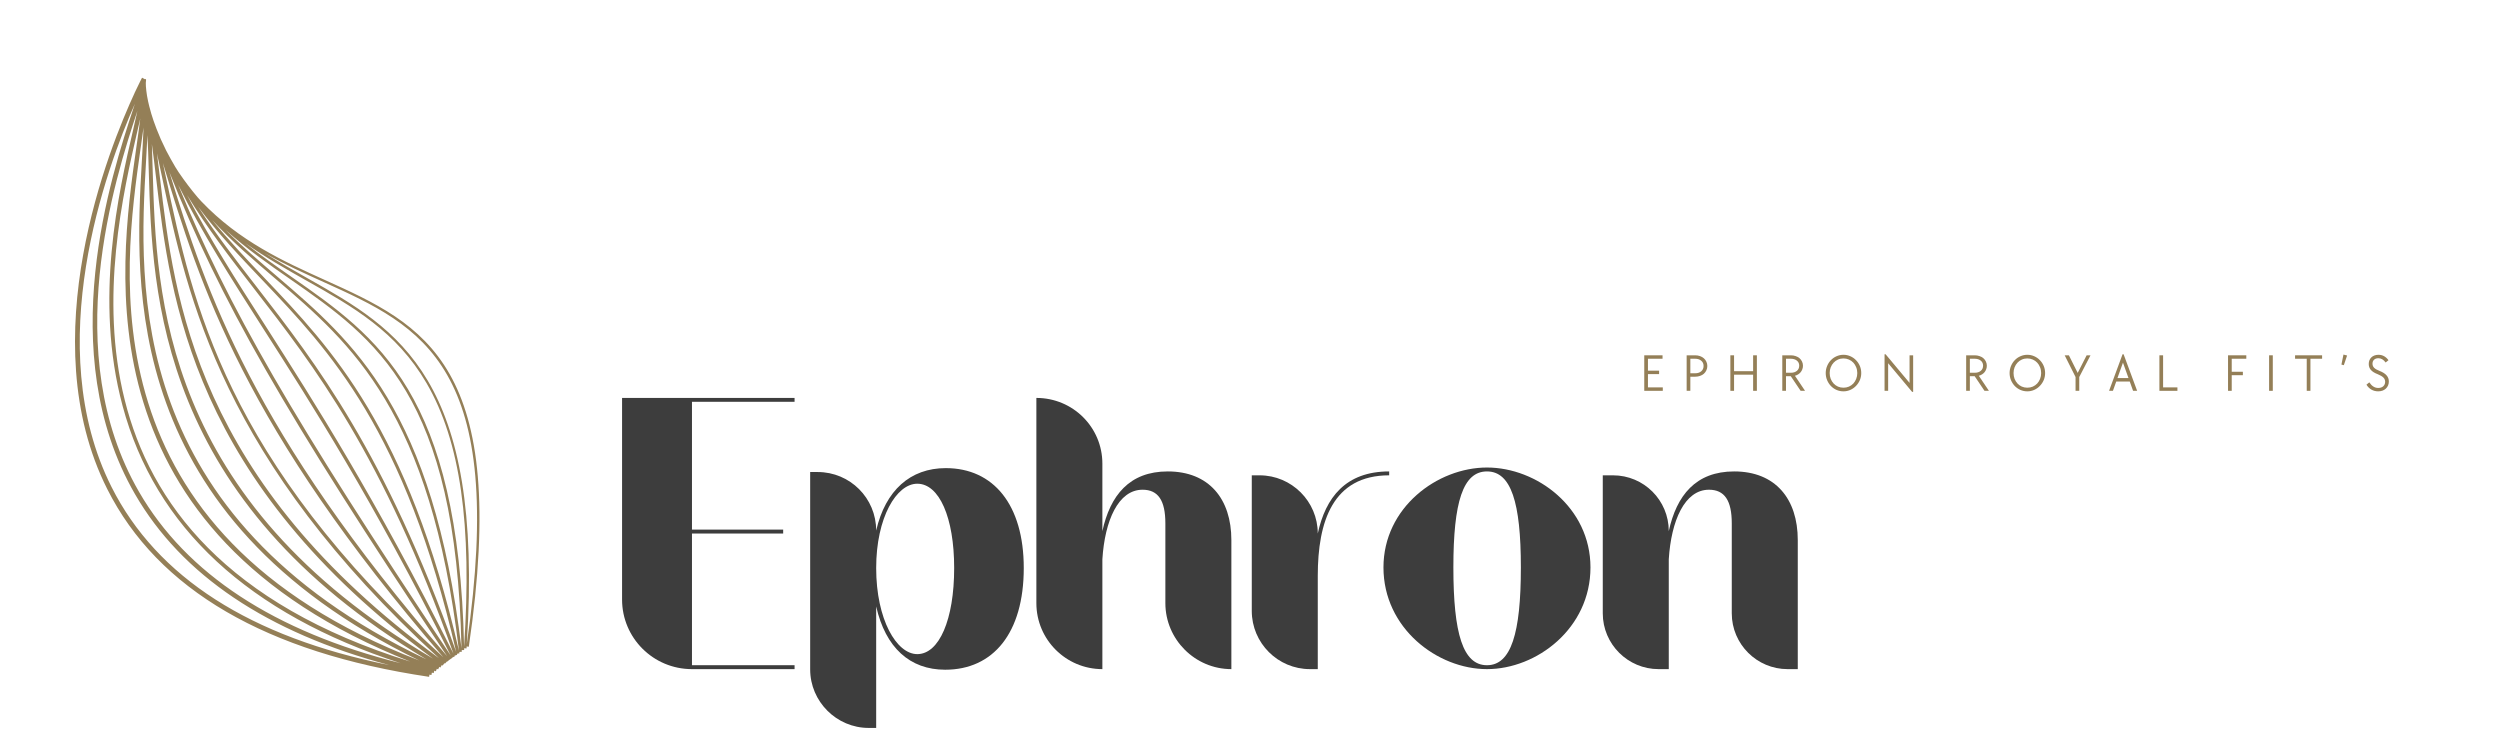
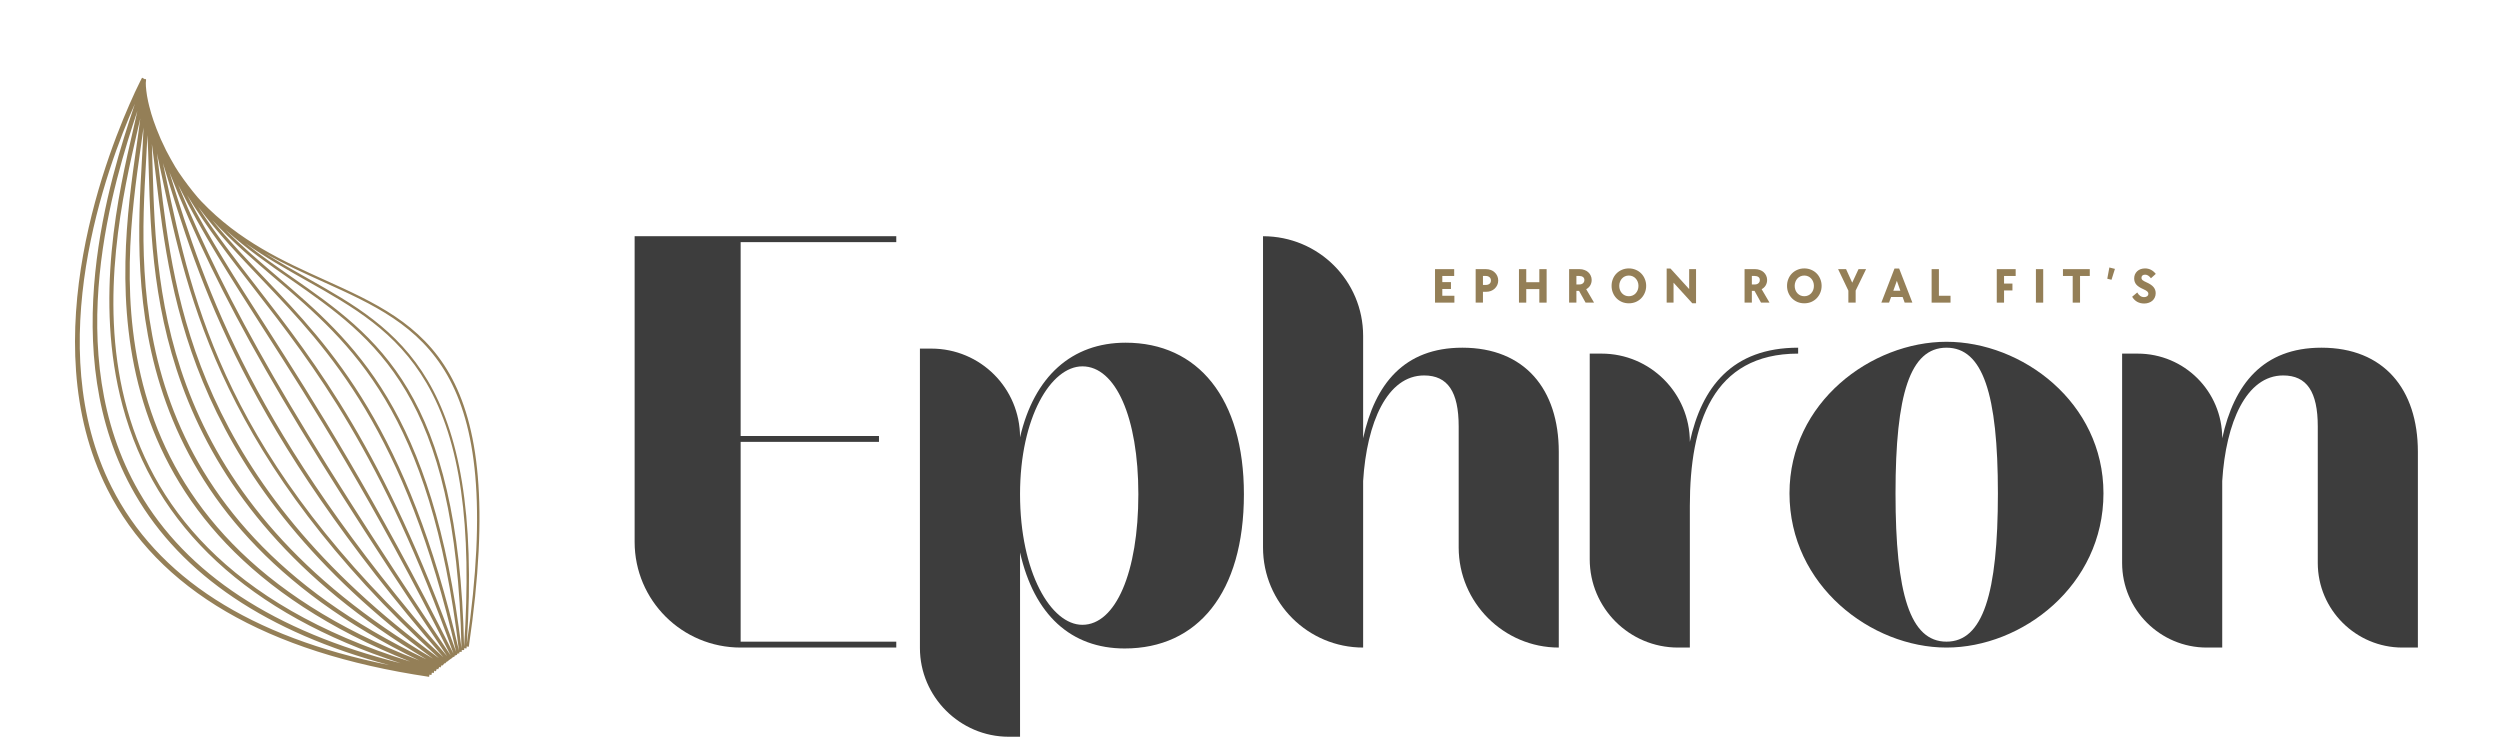
<svg xmlns="http://www.w3.org/2000/svg" width="1000" zoomAndPan="magnify" viewBox="0 0 750 225" height="300" preserveAspectRatio="xMidYMid meet" version="1.0">
  <defs>
    <g />
-     <clipPath id="bf3266207b">
+     <clipPath id="6c9b81fb85">
      <path d="M 22.5 23.309 L 143.848 23.309 L 143.848 203.051 L 22.5 203.051 Z M 22.5 23.309 " clip-rule="nonzero" />
    </clipPath>
  </defs>
-   <g clip-path="url(#bf3266207b)">
+   <g clip-path="url(#6c9b81fb85)">
    <path fill="#947f57" d="M 140.039 193.191 C 145.188 113.359 119.508 98.859 92.359 83.531 C 88.039 81.098 83.695 78.645 79.41 75.918 C 85.332 79.297 91.324 82.008 97.109 84.621 C 126.617 97.988 152.145 109.52 140.039 193.191 Z M 139.227 193.973 C 137.547 117.969 113.258 101.051 87.57 83.145 C 82.906 79.898 78.195 76.613 73.59 72.93 C 79.594 77.207 85.816 80.723 91.969 84.199 C 105.852 92.016 118.918 99.41 127.957 114.934 C 138.094 132.32 141.672 157.445 139.227 193.973 Z M 83.188 82.977 C 77.879 78.441 72.668 73.98 67.691 68.98 C 73.988 74.656 80.59 79.254 87.109 83.789 C 112.723 101.625 136.859 118.465 138.445 194.496 C 129.82 122.902 106.133 102.609 83.188 82.977 Z M 79.418 83.477 C 74.004 77.793 68.699 72.23 63.676 66.023 C 69.668 72.535 76.074 78.016 82.633 83.625 C 105.516 103.184 129.172 123.449 137.691 195.234 C 122.332 128.559 99.527 104.598 79.418 83.477 Z M 76.961 86.008 C 70.707 77.941 64.84 70.371 59.43 62.023 C 65.484 70.156 72.031 77.031 78.758 84.086 C 98.805 105.148 121.535 129.02 136.859 195.59 C 115.492 135.676 95.008 109.281 76.961 86.008 Z M 79.824 98.039 C 70.637 83.727 62.934 71.684 56.113 58.512 C 62.227 68.527 68.953 77.227 76.203 86.582 C 94.25 109.844 114.707 136.195 136.043 196.102 C 112.395 148.949 94.328 120.723 79.824 98.039 Z M 53.473 55.488 C 60.734 70.078 68.984 82.969 78.957 98.559 C 93.484 121.254 111.566 149.465 135.199 196.629 C 87.695 125.578 68.289 91.77 53.473 55.488 Z M 50.812 51.625 C 65.875 89.578 84.875 123.199 134.125 196.844 C 75.82 129.438 61.922 87.883 50.812 51.625 Z M 49.844 53.477 C 49.52 51.941 49.199 50.418 48.871 48.914 C 60.145 85.926 73.207 127.945 133.004 197.168 C 67.68 137.59 57.781 90.973 49.844 53.477 Z M 47.996 53.402 C 47.691 50.852 47.395 48.395 47.094 46.012 C 47.645 48.531 48.184 51.098 48.738 53.699 C 56.297 89.266 66.598 137.855 131.664 197.434 C 58.75 144.277 52.266 89.664 47.996 53.402 Z M 45.816 51.41 C 45.738 48.523 45.664 45.793 45.562 43.219 C 46.012 46.488 46.422 49.922 46.848 53.531 C 51.137 89.816 57.609 144.367 129.883 197.559 C 48.668 149.801 46.895 88.301 45.816 51.41 Z M 43.82 48.266 C 43.977 45.527 44.125 42.945 44.23 40.523 C 44.41 43.871 44.523 47.504 44.633 51.441 C 45.684 88.383 47.457 149.793 127.883 197.785 C 37.672 154.809 41.672 85.676 43.82 48.266 Z M 42.227 44.16 C 42.531 42.059 42.809 40.086 43.055 38.246 C 42.953 41.262 42.762 44.594 42.562 48.191 C 40.41 85.652 36.441 154.754 125.742 198.129 C 25.723 159.586 36.836 81.879 42.227 44.16 Z M 41.266 39.078 C 41.559 37.836 41.828 36.664 42.082 35.559 C 41.773 38.102 41.371 40.938 40.934 43.992 C 35.547 81.742 24.48 159.285 123.07 198.473 C 12.445 164.039 32.562 76.797 41.266 39.078 Z M 41.691 147.523 C 17.574 105.816 34.516 53.555 41.219 33.262 C 40.852 34.953 40.43 36.805 39.977 38.781 C 35.559 57.84 28.18 89.781 36.777 121.777 C 46.547 158.207 74.582 184.133 120.191 198.965 C 82.316 189.453 55.93 172.16 41.691 147.523 Z M 33.465 146.102 C 12.145 103.754 32.008 50.219 40.469 31.129 C 40.34 31.516 40.215 31.902 40.086 32.293 C 33.465 52.352 15.867 105.602 40.492 148.227 C 54.523 172.52 80.141 189.742 116.742 199.516 C 75.105 191.137 47.113 173.215 33.465 146.102 Z M 97.406 83.973 C 85.102 78.41 71.809 72.391 60.383 60.395 C 60.008 59.984 59.633 59.574 59.258 59.152 C 57.312 56.844 55.422 54.367 53.598 51.676 C 53.258 51.145 52.91 50.609 52.574 50.062 C 51.641 48.48 50.73 46.844 49.844 45.148 C 49.297 44.043 48.766 42.906 48.234 41.754 C 47.805 40.742 47.383 39.699 46.961 38.66 C 46.656 37.824 46.348 36.98 46.039 36.145 C 45.824 35.461 45.602 34.777 45.383 34.102 C 45.176 33.336 44.973 32.574 44.762 31.824 C 44.656 31.352 44.543 30.879 44.43 30.414 C 44.332 29.84 44.223 29.293 44.109 28.746 C 44.051 28.211 43.973 27.703 43.891 27.207 C 43.867 26.742 43.82 26.309 43.77 25.898 C 43.777 25.535 43.773 25.191 43.742 24.891 C 43.797 24.559 43.82 24.285 43.809 24.066 C 43.832 24.016 43.852 23.988 43.855 23.973 L 43.797 23.945 C 43.789 23.848 43.77 23.758 43.742 23.68 L 43.477 23.77 L 42.617 23.309 C 42.562 23.402 41.844 24.781 40.699 27.207 L 40.695 27.211 C 40.695 27.215 40.695 27.215 40.695 27.215 C 40.656 27.297 40.625 27.371 40.586 27.453 L 40.551 27.469 C 40.551 27.484 40.555 27.492 40.559 27.508 C 40.535 27.559 40.512 27.617 40.488 27.664 L 40.418 27.695 C 40.43 27.715 40.434 27.738 40.441 27.762 C 32.887 44.016 9.434 101.594 32.191 146.75 C 47.348 176.855 79.844 195.805 128.734 203.051 L 128.832 202.387 C 129.031 202.426 129.219 202.473 129.422 202.512 L 129.566 201.785 C 129.746 201.836 129.922 201.891 130.102 201.938 L 130.289 201.211 C 130.453 201.266 130.605 201.328 130.766 201.387 L 131.043 200.633 C 131.176 200.691 131.301 200.754 131.434 200.812 L 131.789 200.066 C 131.898 200.129 132.004 200.191 132.117 200.262 L 132.547 199.496 C 132.629 199.559 132.715 199.621 132.801 199.684 L 133.32 198.945 C 133.379 198.992 133.43 199.047 133.488 199.094 L 134.09 198.434 C 134.109 198.457 134.129 198.477 134.148 198.5 L 134.848 197.922 C 134.848 197.922 134.852 197.926 134.852 197.93 L 135.688 197.355 C 135.672 197.336 135.656 197.316 135.641 197.297 L 136.441 196.898 C 136.41 196.832 136.383 196.781 136.355 196.723 L 137.164 196.434 C 137.129 196.34 137.094 196.254 137.066 196.16 L 137.863 195.969 C 137.836 195.844 137.805 195.723 137.777 195.594 L 138.566 195.508 C 138.547 195.348 138.527 195.191 138.508 195.023 L 139.25 195.008 C 139.25 194.828 139.246 194.652 139.238 194.477 L 139.957 194.527 C 139.965 194.328 139.98 194.133 139.992 193.926 L 140.641 194.031 C 153.098 109.152 127.273 97.484 97.406 83.973 " fill-opacity="1" fill-rule="nonzero" />
  </g>
  <g fill="#3d3d3d" fill-opacity="1">
-     <g transform="translate(179.3308, 200.7372)">
+     <g transform="translate(179.3308, 194.2683)">
      <g>
-         <path d="M 28.262 -1.172 L 28.262 -40.68 L 55.621 -40.68 L 55.621 -41.852 L 28.262 -41.852 L 28.262 -80.191 L 59.039 -80.191 L 59.039 -81.359 L 7.289 -81.359 L 7.289 -20.879 C 7.289 -9.359 16.648 0 28.262 0 L 59.039 0 L 59.039 -1.172 Z M 28.262 -1.172 " />
+         <path d="M 42.863 -1.773 L 42.863 -61.703 L 84.363 -61.703 L 84.363 -63.477 L 42.863 -63.477 L 42.863 -121.629 L 89.551 -121.629 L 89.551 -123.402 L 11.059 -123.402 L 11.059 -31.672 C 11.059 -14.195 25.254 0 42.863 0 L 89.551 0 L 89.551 -1.773 Z M 42.863 -1.773 " />
      </g>
    </g>
  </g>
  <g fill="#3d3d3d" fill-opacity="1">
-     <g transform="translate(236.9307, 200.7372)">
+     <g transform="translate(266.6964, 194.2683)">
      <g>
-         <path d="M 46.621 0.18 C 61.02 0.18 70.199 -10.801 70.199 -30.328 C 70.199 -49.32 61.109 -60.301 46.801 -60.301 C 36.18 -60.301 28.711 -53.641 25.922 -41.578 C 25.922 -51.301 18.09 -59.129 8.371 -59.129 L 6.121 -59.129 L 6.121 0.09 C 6.121 9.719 14.039 17.641 23.672 17.641 L 25.922 17.641 L 25.922 -18.809 C 28.711 -6.48 36 0.18 46.621 0.18 Z M 25.922 -30.328 C 25.922 -45.539 32.039 -55.621 38.25 -55.621 C 44.82 -55.621 49.32 -45.539 49.32 -30.328 C 49.32 -14.852 44.82 -4.5 38.25 -4.5 C 32.039 -4.5 25.922 -14.852 25.922 -30.328 Z M 25.922 -30.328 " />
+         <path d="M 70.711 0.273 C 92.555 0.273 106.477 -16.383 106.477 -46.004 C 106.477 -74.809 92.691 -91.461 70.984 -91.461 C 54.875 -91.461 43.547 -81.359 39.316 -63.066 C 39.316 -77.809 27.438 -89.688 12.695 -89.688 L 9.281 -89.688 L 9.281 0.137 C 9.281 14.742 21.297 26.754 35.902 26.754 L 39.316 26.754 L 39.316 -28.531 C 43.547 -9.828 54.605 0.273 70.711 0.273 Z M 39.316 -46.004 C 39.316 -69.074 48.598 -84.363 58.016 -84.363 C 67.98 -84.363 74.809 -69.074 74.809 -46.004 C 74.809 -22.523 67.98 -6.824 58.016 -6.824 C 48.598 -6.824 39.316 -22.523 39.316 -46.004 Z M 39.316 -46.004 " />
      </g>
    </g>
  </g>
  <g fill="#3d3d3d" fill-opacity="1">
-     <g transform="translate(304.7907, 200.7372)">
+     <g transform="translate(369.624, 194.2683)">
      <g>
-         <path d="M 45.539 -59.309 C 34.02 -59.309 28.262 -52.109 25.922 -41.398 L 25.922 -61.648 C 25.922 -72.539 17.102 -81.359 6.121 -81.359 L 6.121 -19.801 C 6.121 -8.82 15.031 0 25.922 0 L 25.922 -32.941 C 26.641 -44.551 30.691 -53.82 37.98 -53.82 C 42.66 -53.82 44.82 -50.578 44.82 -43.738 L 44.82 -19.801 C 44.82 -8.91 53.73 0 64.621 0 L 64.621 -38.699 C 64.621 -51.121 57.871 -59.309 45.539 -59.309 Z M 45.539 -59.309 " />
+         <path d="M 69.074 -89.961 C 51.602 -89.961 42.863 -79.039 39.316 -62.793 L 39.316 -93.508 C 39.316 -110.027 25.938 -123.402 9.281 -123.402 L 9.281 -30.031 C 9.281 -13.379 22.797 0 39.316 0 L 39.316 -49.961 C 40.406 -67.57 46.551 -81.633 57.605 -81.633 C 64.707 -81.633 67.98 -76.719 67.98 -66.344 L 67.98 -30.031 C 67.98 -13.516 81.496 0 98.012 0 L 98.012 -58.699 C 98.012 -77.535 87.773 -89.961 69.074 -89.961 Z M 69.074 -89.961 " />
      </g>
    </g>
  </g>
  <g fill="#3d3d3d" fill-opacity="1">
-     <g transform="translate(369.4106, 200.7372)">
+     <g transform="translate(467.6372, 194.2683)">
      <g>
-         <path d="M 47.34 -58.141 L 47.34 -59.309 C 34.289 -59.309 28.262 -51.48 25.922 -40.68 C 25.922 -50.309 18.09 -58.141 8.461 -58.141 L 6.121 -58.141 L 6.121 -17.461 C 6.121 -7.828 13.949 0 23.578 0 L 25.922 0 L 25.922 -27.988 C 25.922 -44.281 30.422 -58.141 47.34 -58.141 Z M 47.34 -58.141 " />
+         <path d="M 71.805 -88.184 L 71.805 -89.961 C 52.012 -89.961 42.863 -78.082 39.316 -61.703 C 39.316 -76.309 27.438 -88.184 12.832 -88.184 L 9.281 -88.184 L 9.281 -26.484 C 9.281 -11.875 21.16 0 35.766 0 L 39.316 0 L 39.316 -42.453 C 39.316 -67.164 46.141 -88.184 71.805 -88.184 Z M 71.805 -88.184 " />
      </g>
    </g>
  </g>
  <g fill="#3d3d3d" fill-opacity="1">
-     <g transform="translate(411.8905, 200.7372)">
+     <g transform="translate(532.0693, 194.2683)">
      <g>
-         <path d="M 65.25 -30.512 C 65.25 -48.512 49.141 -60.48 34.199 -60.48 C 19.352 -60.48 3.148 -48.512 3.148 -30.512 C 3.148 -12.238 19.352 0 34.199 0 C 49.141 0 65.25 -12.238 65.25 -30.512 Z M 24.121 -30.512 C 24.121 -50.129 27 -59.309 34.199 -59.309 C 41.398 -59.309 44.371 -50.129 44.371 -30.512 C 44.371 -10.621 41.398 -1.172 34.199 -1.172 C 27 -1.172 24.121 -10.621 24.121 -30.512 Z M 24.121 -30.512 " />
+         <path d="M 98.969 -46.277 C 98.969 -73.578 74.535 -91.734 51.875 -91.734 C 29.348 -91.734 4.777 -73.578 4.777 -46.277 C 4.777 -18.566 29.348 0 51.875 0 C 74.535 0 98.969 -18.566 98.969 -46.277 Z M 36.586 -46.277 C 36.586 -76.035 40.953 -89.961 51.875 -89.961 C 62.793 -89.961 67.301 -76.035 67.301 -46.277 C 67.301 -16.109 62.793 -1.773 51.875 -1.773 C 40.953 -1.773 36.586 -16.109 36.586 -46.277 Z M 36.586 -46.277 " />
      </g>
    </g>
  </g>
  <g fill="#3d3d3d" fill-opacity="1">
-     <g transform="translate(474.7105, 200.7372)">
+     <g transform="translate(627.3524, 194.2683)">
      <g>
-         <path d="M 37.98 -53.82 C 42.66 -53.82 44.82 -50.578 44.82 -43.738 L 44.82 -16.738 C 44.82 -7.469 52.379 0 61.559 0 L 64.621 0 L 64.621 -38.699 C 64.621 -51.121 57.871 -59.309 45.539 -59.309 C 34.02 -59.309 28.262 -52.109 25.922 -41.398 C 25.922 -50.672 18.449 -58.141 9.18 -58.141 L 6.121 -58.141 L 6.121 -16.738 C 6.121 -7.469 13.68 0 22.859 0 L 25.922 0 L 25.922 -32.941 C 26.641 -44.551 30.691 -53.82 37.98 -53.82 Z M 37.98 -53.82 " />
+         <path d="M 57.605 -81.633 C 64.707 -81.633 67.98 -76.719 67.98 -66.344 L 67.98 -25.391 C 67.98 -11.332 79.449 0 93.371 0 L 98.012 0 L 98.012 -58.699 C 98.012 -77.535 87.773 -89.961 69.074 -89.961 C 51.602 -89.961 42.863 -79.039 39.316 -62.793 C 39.316 -76.855 27.984 -88.184 13.926 -88.184 L 9.281 -88.184 L 9.281 -25.391 C 9.281 -11.332 20.75 0 34.672 0 L 39.316 0 L 39.316 -49.961 C 40.406 -67.57 46.551 -81.633 57.605 -81.633 Z M 57.605 -81.633 " />
      </g>
    </g>
  </g>
  <g fill="#3d3d3d" fill-opacity="1">
-     <g transform="translate(539.3308, 200.7372)">
+     <g transform="translate(725.3663, 194.2683)">
      <g />
    </g>
  </g>
  <g fill="#947f57" fill-opacity="1">
-     <g transform="translate(491.8392, 117.2476)">
+     <g transform="translate(429.3796, 90.78964)">
      <g>
-         <path d="M 1.438 -10.656 L 6.922 -10.656 L 6.922 -9.625 L 2.547 -9.625 L 2.547 -6.047 L 5.891 -6.047 L 5.891 -5.016 L 2.547 -5.016 L 2.547 -1.031 L 7 -1.031 L 7 0 L 1.438 0 Z M 1.438 -10.656 " />
+         <path d="M 1.125 -10.047 L 6.875 -10.047 L 6.875 -8 L 3.312 -8 L 3.312 -6.156 L 5.906 -6.156 L 5.906 -4.094 L 3.312 -4.094 L 3.312 -2.062 L 6.938 -2.062 L 6.938 0 L 1.125 0 Z M 1.125 -10.047 " />
      </g>
    </g>
  </g>
  <g fill="#947f57" fill-opacity="1">
-     <g transform="translate(504.5567, 117.2476)">
+     <g transform="translate(441.5747, 90.78964)">
      <g>
-         <path d="M 1.438 -10.656 L 3.984 -10.656 C 4.504 -10.656 4.988 -10.578 5.438 -10.422 C 5.895 -10.266 6.285 -10.039 6.609 -9.75 C 6.93 -9.469 7.18 -9.129 7.359 -8.734 C 7.547 -8.336 7.641 -7.906 7.641 -7.438 C 7.641 -6.977 7.547 -6.551 7.359 -6.156 C 7.18 -5.758 6.93 -5.414 6.609 -5.125 C 6.285 -4.844 5.895 -4.625 5.438 -4.469 C 4.988 -4.312 4.504 -4.234 3.984 -4.234 L 2.547 -4.234 L 2.547 0 L 1.438 0 Z M 3.984 -5.266 C 4.742 -5.266 5.352 -5.461 5.812 -5.859 C 6.281 -6.254 6.516 -6.785 6.516 -7.453 C 6.516 -8.117 6.281 -8.645 5.812 -9.031 C 5.352 -9.426 4.742 -9.625 3.984 -9.625 L 2.547 -9.625 L 2.547 -5.266 Z M 3.984 -5.266 " />
+         <path d="M 1.125 -10.047 L 4.172 -10.047 C 4.711 -10.047 5.207 -9.961 5.656 -9.797 C 6.113 -9.629 6.504 -9.391 6.828 -9.078 C 7.16 -8.773 7.422 -8.414 7.609 -8 C 7.797 -7.582 7.891 -7.129 7.891 -6.641 C 7.891 -6.148 7.797 -5.695 7.609 -5.281 C 7.422 -4.875 7.164 -4.52 6.844 -4.219 C 6.531 -3.914 6.148 -3.676 5.703 -3.5 C 5.254 -3.332 4.77 -3.25 4.25 -3.25 L 3.312 -3.25 L 3.312 0 L 1.125 0 Z M 4.172 -5.312 C 4.629 -5.312 5 -5.426 5.281 -5.656 C 5.562 -5.895 5.703 -6.223 5.703 -6.641 C 5.703 -7.055 5.562 -7.383 5.281 -7.625 C 5 -7.875 4.629 -8 4.172 -8 L 3.312 -8 L 3.312 -5.312 Z M 4.172 -5.312 " />
      </g>
    </g>
  </g>
  <g fill="#947f57" fill-opacity="1">
-     <g transform="translate(517.6714, 117.2476)">
+     <g transform="translate(454.5647, 90.78964)">
      <g>
-         <path d="M 1.438 -10.656 L 2.547 -10.656 L 2.547 -5.891 L 8.266 -5.891 L 8.266 -10.656 L 9.391 -10.656 L 9.391 0 L 8.266 0 L 8.266 -4.844 L 2.547 -4.844 L 2.547 0 L 1.438 0 Z M 1.438 -10.656 " />
+         <path d="M 1.125 -10.047 L 3.312 -10.047 L 3.312 -6.125 L 7.234 -6.125 L 7.234 -10.047 L 9.422 -10.047 L 9.422 0 L 7.234 0 L 7.234 -4.062 L 3.312 -4.062 L 3.312 0 L 1.125 0 Z M 1.125 -10.047 " />
      </g>
    </g>
  </g>
  <g fill="#947f57" fill-opacity="1">
-     <g transform="translate(533.2492, 117.2476)">
+     <g transform="translate(469.6097, 90.78964)">
      <g>
-         <path d="M 1.438 -10.656 L 3.984 -10.656 C 4.504 -10.656 4.988 -10.578 5.438 -10.422 C 5.895 -10.273 6.285 -10.062 6.609 -9.781 C 6.93 -9.5 7.18 -9.164 7.359 -8.781 C 7.547 -8.395 7.641 -7.977 7.641 -7.531 C 7.641 -7.156 7.578 -6.805 7.453 -6.484 C 7.336 -6.16 7.176 -5.867 6.969 -5.609 C 6.758 -5.348 6.504 -5.125 6.203 -4.938 C 5.91 -4.75 5.586 -4.609 5.234 -4.516 L 8.266 0 L 6.938 0 L 3.984 -4.391 L 2.547 -4.391 L 2.547 0 L 1.438 0 Z M 3.984 -5.422 C 4.742 -5.422 5.352 -5.609 5.812 -5.984 C 6.281 -6.367 6.516 -6.891 6.516 -7.547 C 6.516 -8.18 6.281 -8.688 5.812 -9.062 C 5.352 -9.438 4.742 -9.625 3.984 -9.625 L 2.547 -9.625 L 2.547 -5.422 Z M 3.984 -5.422 " />
+         <path d="M 1.125 -10.047 L 4.281 -10.047 C 4.801 -10.047 5.281 -9.961 5.719 -9.797 C 6.164 -9.641 6.547 -9.414 6.859 -9.125 C 7.18 -8.844 7.43 -8.5 7.609 -8.094 C 7.797 -7.695 7.891 -7.266 7.891 -6.797 C 7.891 -6.191 7.742 -5.645 7.453 -5.156 C 7.16 -4.676 6.758 -4.301 6.25 -4.031 L 8.609 0 L 6.062 0 L 4.109 -3.531 L 3.312 -3.531 L 3.312 0 L 1.125 0 Z M 4.172 -5.453 C 4.641 -5.453 5.008 -5.57 5.281 -5.812 C 5.562 -6.051 5.703 -6.375 5.703 -6.781 C 5.703 -7.188 5.562 -7.488 5.281 -7.688 C 5 -7.895 4.629 -8 4.172 -8 L 3.312 -8 L 3.312 -5.453 Z M 4.172 -5.453 " />
      </g>
    </g>
  </g>
  <g fill="#947f57" fill-opacity="1">
-     <g transform="translate(546.9201, 117.2476)">
+     <g transform="translate(482.9447, 90.78964)">
      <g>
-         <path d="M 6.125 0.156 C 5.395 0.156 4.703 0.016 4.047 -0.266 C 3.398 -0.555 2.836 -0.945 2.359 -1.438 C 1.879 -1.938 1.5 -2.52 1.219 -3.188 C 0.938 -3.852 0.797 -4.566 0.797 -5.328 C 0.797 -6.078 0.938 -6.785 1.219 -7.453 C 1.5 -8.129 1.879 -8.711 2.359 -9.203 C 2.836 -9.703 3.398 -10.094 4.047 -10.375 C 4.703 -10.664 5.395 -10.812 6.125 -10.812 C 6.852 -10.812 7.539 -10.664 8.188 -10.375 C 8.832 -10.094 9.395 -9.703 9.875 -9.203 C 10.363 -8.711 10.75 -8.133 11.031 -7.469 C 11.312 -6.801 11.453 -6.086 11.453 -5.328 C 11.453 -4.578 11.312 -3.867 11.031 -3.203 C 10.75 -2.547 10.363 -1.969 9.875 -1.469 C 9.395 -0.969 8.832 -0.57 8.188 -0.281 C 7.539 0.008 6.852 0.156 6.125 0.156 Z M 6.125 -0.938 C 6.707 -0.938 7.254 -1.047 7.766 -1.266 C 8.273 -1.492 8.711 -1.801 9.078 -2.188 C 9.441 -2.582 9.727 -3.047 9.938 -3.578 C 10.156 -4.117 10.266 -4.703 10.266 -5.328 C 10.266 -5.953 10.156 -6.531 9.938 -7.062 C 9.727 -7.602 9.441 -8.066 9.078 -8.453 C 8.711 -8.848 8.273 -9.156 7.766 -9.375 C 7.254 -9.602 6.707 -9.719 6.125 -9.719 C 5.531 -9.719 4.977 -9.602 4.469 -9.375 C 3.969 -9.156 3.535 -8.848 3.172 -8.453 C 2.805 -8.066 2.516 -7.602 2.297 -7.062 C 2.086 -6.531 1.984 -5.953 1.984 -5.328 C 1.984 -4.703 2.086 -4.117 2.297 -3.578 C 2.516 -3.047 2.805 -2.582 3.172 -2.188 C 3.535 -1.801 3.969 -1.492 4.469 -1.266 C 4.977 -1.047 5.531 -0.938 6.125 -0.938 Z M 6.125 -0.938 " />
+         <path d="M 5.719 0.203 C 4.977 0.203 4.289 0.07 3.656 -0.188 C 3.031 -0.457 2.484 -0.828 2.016 -1.297 C 1.547 -1.773 1.18 -2.332 0.922 -2.969 C 0.66 -3.602 0.531 -4.289 0.531 -5.031 C 0.531 -5.77 0.66 -6.457 0.922 -7.094 C 1.18 -7.738 1.547 -8.297 2.016 -8.766 C 2.484 -9.234 3.031 -9.598 3.656 -9.859 C 4.289 -10.129 4.977 -10.266 5.719 -10.266 C 6.445 -10.266 7.129 -10.129 7.766 -9.859 C 8.398 -9.598 8.945 -9.234 9.406 -8.766 C 9.875 -8.297 10.238 -7.738 10.5 -7.094 C 10.77 -6.457 10.906 -5.77 10.906 -5.031 C 10.906 -4.289 10.77 -3.602 10.5 -2.969 C 10.238 -2.332 9.875 -1.773 9.406 -1.297 C 8.945 -0.828 8.398 -0.457 7.766 -0.188 C 7.129 0.07 6.445 0.203 5.719 0.203 Z M 5.719 -1.922 C 6.133 -1.922 6.516 -2 6.859 -2.156 C 7.211 -2.312 7.516 -2.523 7.766 -2.797 C 8.023 -3.078 8.227 -3.406 8.375 -3.781 C 8.52 -4.164 8.594 -4.582 8.594 -5.031 C 8.594 -5.469 8.52 -5.875 8.375 -6.25 C 8.227 -6.633 8.023 -6.961 7.766 -7.234 C 7.516 -7.516 7.211 -7.734 6.859 -7.891 C 6.516 -8.047 6.133 -8.125 5.719 -8.125 C 5.289 -8.125 4.898 -8.047 4.547 -7.891 C 4.203 -7.734 3.898 -7.516 3.641 -7.234 C 3.391 -6.961 3.191 -6.633 3.047 -6.25 C 2.898 -5.875 2.828 -5.469 2.828 -5.031 C 2.828 -4.582 2.898 -4.164 3.047 -3.781 C 3.191 -3.406 3.391 -3.082 3.641 -2.812 C 3.898 -2.539 4.203 -2.32 4.547 -2.156 C 4.898 -2 5.289 -1.922 5.719 -1.922 Z M 5.719 -1.922 " />
      </g>
    </g>
  </g>
  <g fill="#947f57" fill-opacity="1">
-     <g transform="translate(563.9281, 117.2476)">
+     <g transform="translate(498.8747, 90.78964)">
      <g>
-         <path d="M 2.516 -8.281 L 2.516 0 L 1.438 0 L 1.438 -10.969 L 1.75 -10.969 L 8.938 -2.375 L 8.938 -10.656 L 10.016 -10.656 L 10.016 0.312 L 9.703 0.312 Z M 2.516 -8.281 " />
+         <path d="M 3.188 -5.984 L 3.188 0 L 1.125 0 L 1.125 -10.234 L 2.266 -10.234 L 7.875 -4.062 L 7.875 -10.047 L 9.938 -10.047 L 9.938 0.188 L 8.812 0.188 Z M 3.188 -5.984 " />
      </g>
    </g>
  </g>
  <g fill="#947f57" fill-opacity="1">
-     <g transform="translate(580.1416, 117.2476)">
+     <g transform="translate(514.4447, 90.78964)">
      <g />
    </g>
  </g>
  <g fill="#947f57" fill-opacity="1">
-     <g transform="translate(588.4097, 117.2476)">
+     <g transform="translate(522.2447, 90.78964)">
      <g>
-         <path d="M 1.438 -10.656 L 3.984 -10.656 C 4.504 -10.656 4.988 -10.578 5.438 -10.422 C 5.895 -10.273 6.285 -10.062 6.609 -9.781 C 6.93 -9.5 7.18 -9.164 7.359 -8.781 C 7.547 -8.395 7.641 -7.977 7.641 -7.531 C 7.641 -7.156 7.578 -6.805 7.453 -6.484 C 7.336 -6.16 7.176 -5.867 6.969 -5.609 C 6.758 -5.348 6.504 -5.125 6.203 -4.938 C 5.91 -4.75 5.586 -4.609 5.234 -4.516 L 8.266 0 L 6.938 0 L 3.984 -4.391 L 2.547 -4.391 L 2.547 0 L 1.438 0 Z M 3.984 -5.422 C 4.742 -5.422 5.352 -5.609 5.812 -5.984 C 6.281 -6.367 6.516 -6.891 6.516 -7.547 C 6.516 -8.18 6.281 -8.688 5.812 -9.062 C 5.352 -9.438 4.742 -9.625 3.984 -9.625 L 2.547 -9.625 L 2.547 -5.422 Z M 3.984 -5.422 " />
+         <path d="M 1.125 -10.047 L 4.281 -10.047 C 4.801 -10.047 5.281 -9.961 5.719 -9.797 C 6.164 -9.641 6.547 -9.414 6.859 -9.125 C 7.18 -8.844 7.43 -8.5 7.609 -8.094 C 7.797 -7.695 7.891 -7.266 7.891 -6.797 C 7.891 -6.191 7.742 -5.645 7.453 -5.156 C 7.16 -4.676 6.758 -4.301 6.25 -4.031 L 8.609 0 L 6.062 0 L 4.109 -3.531 L 3.312 -3.531 L 3.312 0 L 1.125 0 Z M 4.172 -5.453 C 4.641 -5.453 5.008 -5.57 5.281 -5.812 C 5.562 -6.051 5.703 -6.375 5.703 -6.781 C 5.703 -7.188 5.562 -7.488 5.281 -7.688 C 5 -7.895 4.629 -8 4.172 -8 L 3.312 -8 L 3.312 -5.453 Z M 4.172 -5.453 " />
      </g>
    </g>
  </g>
  <g fill="#947f57" fill-opacity="1">
-     <g transform="translate(602.0806, 117.2476)">
+     <g transform="translate(535.5797, 90.78964)">
      <g>
-         <path d="M 6.125 0.156 C 5.395 0.156 4.703 0.016 4.047 -0.266 C 3.398 -0.555 2.836 -0.945 2.359 -1.438 C 1.879 -1.938 1.5 -2.52 1.219 -3.188 C 0.938 -3.852 0.797 -4.566 0.797 -5.328 C 0.797 -6.078 0.938 -6.785 1.219 -7.453 C 1.5 -8.129 1.879 -8.711 2.359 -9.203 C 2.836 -9.703 3.398 -10.094 4.047 -10.375 C 4.703 -10.664 5.395 -10.812 6.125 -10.812 C 6.852 -10.812 7.539 -10.664 8.188 -10.375 C 8.832 -10.094 9.395 -9.703 9.875 -9.203 C 10.363 -8.711 10.75 -8.133 11.031 -7.469 C 11.312 -6.801 11.453 -6.086 11.453 -5.328 C 11.453 -4.578 11.312 -3.867 11.031 -3.203 C 10.75 -2.547 10.363 -1.969 9.875 -1.469 C 9.395 -0.969 8.832 -0.57 8.188 -0.281 C 7.539 0.008 6.852 0.156 6.125 0.156 Z M 6.125 -0.938 C 6.707 -0.938 7.254 -1.047 7.766 -1.266 C 8.273 -1.492 8.711 -1.801 9.078 -2.188 C 9.441 -2.582 9.727 -3.047 9.938 -3.578 C 10.156 -4.117 10.266 -4.703 10.266 -5.328 C 10.266 -5.953 10.156 -6.531 9.938 -7.062 C 9.727 -7.602 9.441 -8.066 9.078 -8.453 C 8.711 -8.848 8.273 -9.156 7.766 -9.375 C 7.254 -9.602 6.707 -9.719 6.125 -9.719 C 5.531 -9.719 4.977 -9.602 4.469 -9.375 C 3.969 -9.156 3.535 -8.848 3.172 -8.453 C 2.805 -8.066 2.516 -7.602 2.297 -7.062 C 2.086 -6.531 1.984 -5.953 1.984 -5.328 C 1.984 -4.703 2.086 -4.117 2.297 -3.578 C 2.516 -3.047 2.805 -2.582 3.172 -2.188 C 3.535 -1.801 3.969 -1.492 4.469 -1.266 C 4.977 -1.047 5.531 -0.938 6.125 -0.938 Z M 6.125 -0.938 " />
+         <path d="M 5.719 0.203 C 4.977 0.203 4.289 0.07 3.656 -0.188 C 3.031 -0.457 2.484 -0.828 2.016 -1.297 C 1.547 -1.773 1.18 -2.332 0.922 -2.969 C 0.66 -3.602 0.531 -4.289 0.531 -5.031 C 0.531 -5.77 0.66 -6.457 0.922 -7.094 C 1.18 -7.738 1.547 -8.297 2.016 -8.766 C 2.484 -9.234 3.031 -9.598 3.656 -9.859 C 4.289 -10.129 4.977 -10.266 5.719 -10.266 C 6.445 -10.266 7.129 -10.129 7.766 -9.859 C 8.398 -9.598 8.945 -9.234 9.406 -8.766 C 9.875 -8.297 10.238 -7.738 10.5 -7.094 C 10.77 -6.457 10.906 -5.77 10.906 -5.031 C 10.906 -4.289 10.77 -3.602 10.5 -2.969 C 10.238 -2.332 9.875 -1.773 9.406 -1.297 C 8.945 -0.828 8.398 -0.457 7.766 -0.188 C 7.129 0.07 6.445 0.203 5.719 0.203 Z M 5.719 -1.922 C 6.133 -1.922 6.516 -2 6.859 -2.156 C 7.211 -2.312 7.516 -2.523 7.766 -2.797 C 8.023 -3.078 8.227 -3.406 8.375 -3.781 C 8.52 -4.164 8.594 -4.582 8.594 -5.031 C 8.594 -5.469 8.52 -5.875 8.375 -6.25 C 8.227 -6.633 8.023 -6.961 7.766 -7.234 C 7.516 -7.516 7.211 -7.734 6.859 -7.891 C 6.516 -8.047 6.133 -8.125 5.719 -8.125 C 5.289 -8.125 4.898 -8.047 4.547 -7.891 C 4.203 -7.734 3.898 -7.516 3.641 -7.234 C 3.391 -6.961 3.191 -6.633 3.047 -6.25 C 2.898 -5.875 2.828 -5.469 2.828 -5.031 C 2.828 -4.582 2.898 -4.164 3.047 -3.781 C 3.191 -3.406 3.391 -3.082 3.641 -2.812 C 3.898 -2.539 4.203 -2.32 4.547 -2.156 C 4.898 -2 5.289 -1.922 5.719 -1.922 Z M 5.719 -1.922 " />
      </g>
    </g>
  </g>
  <g fill="#947f57" fill-opacity="1">
-     <g transform="translate(619.0886, 117.2476)">
+     <g transform="translate(551.5098, 90.78964)">
      <g>
-         <path d="M 3.578 -4.141 L 0.312 -10.656 L 1.578 -10.656 L 4.219 -5.375 L 6.906 -10.656 L 8.062 -10.656 L 4.688 -4.141 L 4.688 0 L 3.578 0 Z M 3.578 -4.141 " />
+         <path d="M 3 -3.594 L -0.078 -10.047 L 2.312 -10.047 L 4.156 -5.984 L 6.047 -10.047 L 8.312 -10.047 L 5.188 -3.625 L 5.188 0 L 3 0 Z M 3 -3.594 " />
      </g>
    </g>
  </g>
  <g fill="#947f57" fill-opacity="1">
-     <g transform="translate(632.2351, 117.2476)">
+     <g transform="translate(564.2448, 90.78964)">
      <g>
-         <path d="M 4.531 -10.969 L 4.844 -10.969 L 8.906 0 L 7.688 0 L 6.688 -2.797 L 2.641 -2.797 L 1.641 0 L 0.484 0 Z M 6.312 -3.828 L 4.656 -8.453 L 3 -3.828 Z M 6.312 -3.828 " />
+         <path d="M 4.109 -10.234 L 5.5 -10.234 L 9.469 0 L 7.156 0 L 6.547 -1.688 L 3.078 -1.688 L 2.469 0 L 0.156 0 Z M 5.859 -3.578 L 4.812 -6.547 L 3.75 -3.578 Z M 5.859 -3.578 " />
      </g>
    </g>
  </g>
  <g fill="#947f57" fill-opacity="1">
-     <g transform="translate(646.3827, 117.2476)">
+     <g transform="translate(578.3598, 90.78964)">
      <g>
-         <path d="M 1.438 -10.656 L 2.547 -10.656 L 2.547 -1.031 L 6.844 -1.031 L 6.844 0 L 1.438 0 Z M 1.438 -10.656 " />
+         <path d="M 1.125 -10.047 L 3.312 -10.047 L 3.312 -2.062 L 6.797 -2.062 L 6.797 0 L 1.125 0 Z M 1.125 -10.047 " />
      </g>
    </g>
  </g>
  <g fill="#947f57" fill-opacity="1">
-     <g transform="translate(658.703, 117.2476)">
+     <g transform="translate(590.1048, 90.78964)">
      <g />
    </g>
  </g>
  <g fill="#947f57" fill-opacity="1">
-     <g transform="translate(666.9711, 117.2476)">
+     <g transform="translate(597.9048, 90.78964)">
      <g>
-         <path d="M 1.438 -10.656 L 6.922 -10.656 L 6.922 -9.625 L 2.547 -9.625 L 2.547 -5.719 L 5.891 -5.719 L 5.891 -4.688 L 2.547 -4.688 L 2.547 0 L 1.438 0 Z M 1.438 -10.656 " />
+         <path d="M 1.125 -10.047 L 6.797 -10.047 L 6.797 -8 L 3.312 -8 L 3.312 -5.719 L 5.828 -5.719 L 5.828 -3.656 L 3.312 -3.656 L 3.312 0 L 1.125 0 Z M 1.125 -10.047 " />
      </g>
    </g>
  </g>
  <g fill="#947f57" fill-opacity="1">
-     <g transform="translate(679.2913, 117.2476)">
+     <g transform="translate(609.6498, 90.78964)">
      <g>
-         <path d="M 1.438 -10.656 L 2.547 -10.656 L 2.547 0 L 1.438 0 Z M 1.438 -10.656 " />
+         <path d="M 1.125 -10.047 L 3.312 -10.047 L 3.312 0 L 1.125 0 Z M 1.125 -10.047 " />
      </g>
    </g>
  </g>
  <g fill="#947f57" fill-opacity="1">
-     <g transform="translate(688.0361, 117.2476)">
+     <g transform="translate(618.5899, 90.78964)">
      <g>
-         <path d="M 3.984 -9.625 L 0.484 -9.625 L 0.484 -10.656 L 8.594 -10.656 L 8.594 -9.625 L 5.094 -9.625 L 5.094 0 L 3.984 0 Z M 3.984 -9.625 " />
+         <path d="M 3.219 -8 L 0.297 -8 L 0.297 -10.047 L 8.344 -10.047 L 8.344 -8 L 5.422 -8 L 5.422 0 L 3.219 0 Z M 3.219 -8 " />
      </g>
    </g>
  </g>
  <g fill="#947f57" fill-opacity="1">
-     <g transform="translate(701.866, 117.2476)">
+     <g transform="translate(631.7299, 90.78964)">
      <g>
-         <path d="M 0.562 -7.875 L 1.172 -10.875 L 2.266 -10.594 L 1.281 -7.688 Z M 0.562 -7.875 " />
+         <path d="M 0.453 -7.172 L 1.078 -10.547 L 2.75 -10.125 L 1.719 -6.859 Z M 0.453 -7.172 " />
      </g>
    </g>
  </g>
  <g fill="#947f57" fill-opacity="1">
-     <g transform="translate(709.4508, 117.2476)">
+     <g transform="translate(639.4249, 90.78964)">
      <g>
-         <path d="M 4 0.156 C 3.27 0.156 2.598 -0.016 1.984 -0.359 C 1.379 -0.703 0.879 -1.195 0.484 -1.844 L 1.344 -2.547 C 2.082 -1.422 2.973 -0.859 4.016 -0.859 C 4.641 -0.859 5.141 -1.023 5.516 -1.359 C 5.898 -1.703 6.094 -2.156 6.094 -2.719 C 6.094 -3.207 5.922 -3.625 5.578 -3.969 C 5.234 -4.32 4.676 -4.656 3.906 -4.969 C 2.945 -5.332 2.25 -5.766 1.812 -6.266 C 1.383 -6.766 1.172 -7.359 1.172 -8.047 C 1.172 -8.461 1.238 -8.836 1.375 -9.172 C 1.52 -9.516 1.719 -9.805 1.969 -10.047 C 2.227 -10.297 2.535 -10.484 2.891 -10.609 C 3.242 -10.742 3.641 -10.812 4.078 -10.812 C 5.297 -10.812 6.301 -10.27 7.094 -9.188 L 6.234 -8.5 C 5.922 -8.938 5.582 -9.258 5.219 -9.469 C 4.863 -9.676 4.477 -9.781 4.062 -9.781 C 3.52 -9.781 3.086 -9.629 2.766 -9.328 C 2.453 -9.035 2.297 -8.641 2.297 -8.141 C 2.297 -7.66 2.457 -7.254 2.781 -6.922 C 3.102 -6.586 3.641 -6.273 4.391 -5.984 C 5.359 -5.609 6.066 -5.16 6.516 -4.641 C 6.973 -4.129 7.203 -3.52 7.203 -2.812 C 7.203 -2.375 7.125 -1.973 6.969 -1.609 C 6.812 -1.242 6.586 -0.926 6.297 -0.656 C 6.016 -0.395 5.676 -0.191 5.281 -0.047 C 4.883 0.086 4.457 0.156 4 0.156 Z M 4 0.156 " />
+         <path d="M 3.828 0.266 C 3.047 0.266 2.344 0.094 1.719 -0.25 C 1.102 -0.602 0.602 -1.109 0.219 -1.766 L 1.75 -3.047 C 2.27 -2.117 2.957 -1.656 3.812 -1.656 C 4.188 -1.656 4.488 -1.742 4.719 -1.922 C 4.957 -2.109 5.078 -2.352 5.078 -2.656 C 5.078 -2.938 4.961 -3.176 4.734 -3.375 C 4.504 -3.582 4.094 -3.816 3.5 -4.078 C 2.562 -4.484 1.879 -4.938 1.453 -5.438 C 1.035 -5.945 0.828 -6.555 0.828 -7.266 C 0.828 -7.703 0.906 -8.102 1.062 -8.469 C 1.227 -8.844 1.453 -9.16 1.734 -9.422 C 2.023 -9.691 2.367 -9.898 2.766 -10.047 C 3.172 -10.191 3.613 -10.266 4.094 -10.266 C 5.363 -10.266 6.438 -9.719 7.312 -8.625 L 5.859 -7.312 C 5.578 -7.676 5.297 -7.945 5.016 -8.125 C 4.742 -8.301 4.438 -8.391 4.094 -8.391 C 3.758 -8.391 3.492 -8.305 3.297 -8.141 C 3.109 -7.973 3.016 -7.75 3.016 -7.469 C 3.016 -7.156 3.145 -6.898 3.406 -6.703 C 3.664 -6.504 4.055 -6.289 4.578 -6.062 C 5.523 -5.645 6.211 -5.176 6.641 -4.656 C 7.066 -4.145 7.281 -3.535 7.281 -2.828 C 7.281 -2.367 7.191 -1.945 7.016 -1.562 C 6.848 -1.188 6.613 -0.863 6.312 -0.594 C 6.008 -0.32 5.645 -0.113 5.219 0.031 C 4.801 0.188 4.336 0.266 3.828 0.266 Z M 3.828 0.266 " />
      </g>
    </g>
  </g>
</svg>
